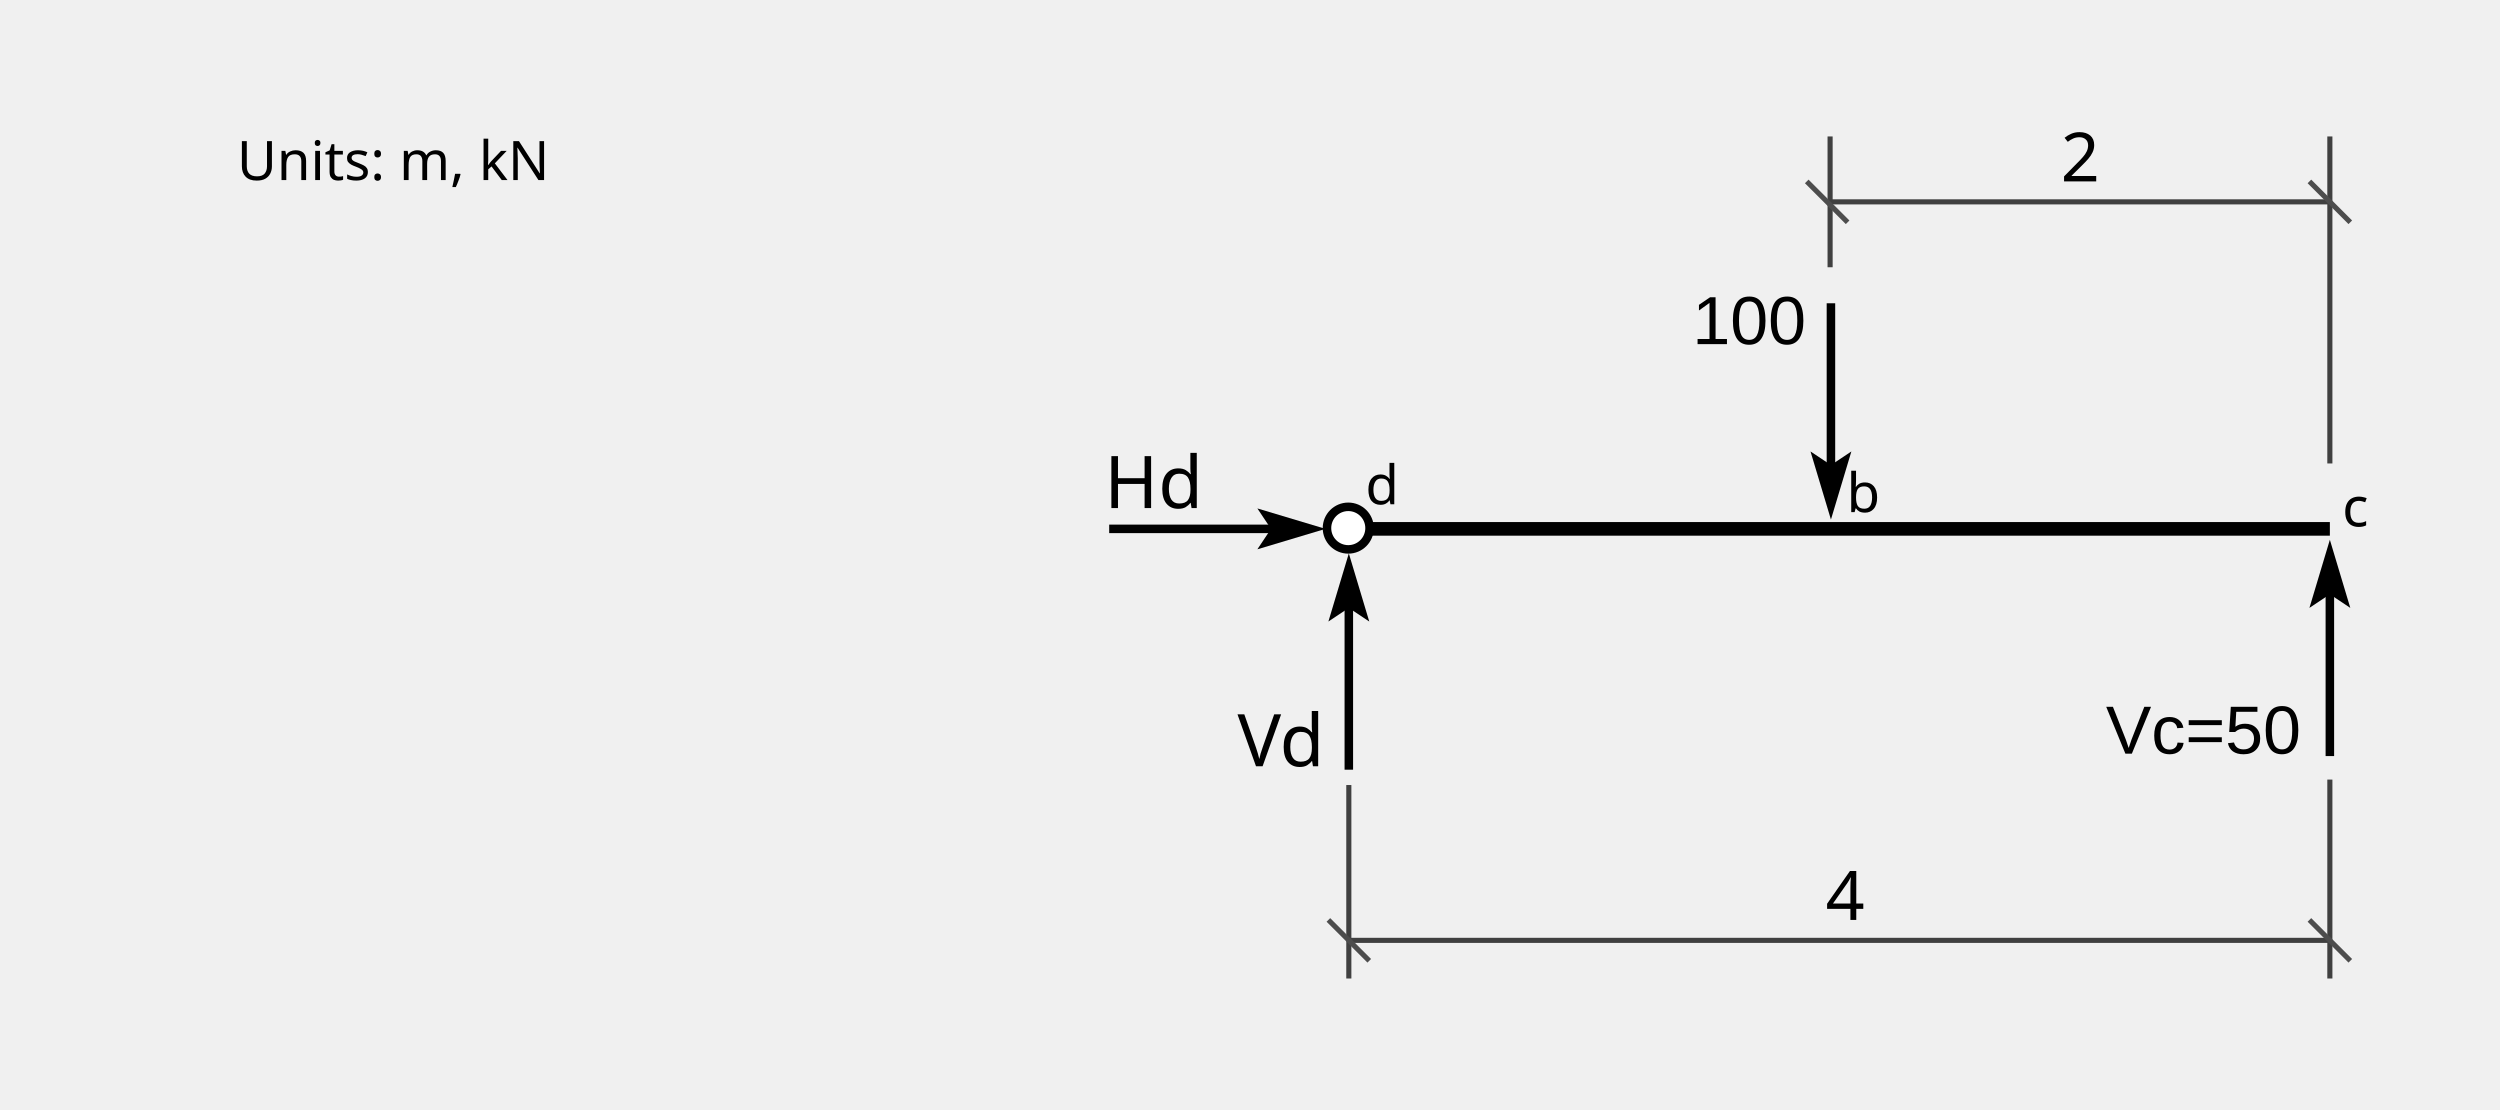
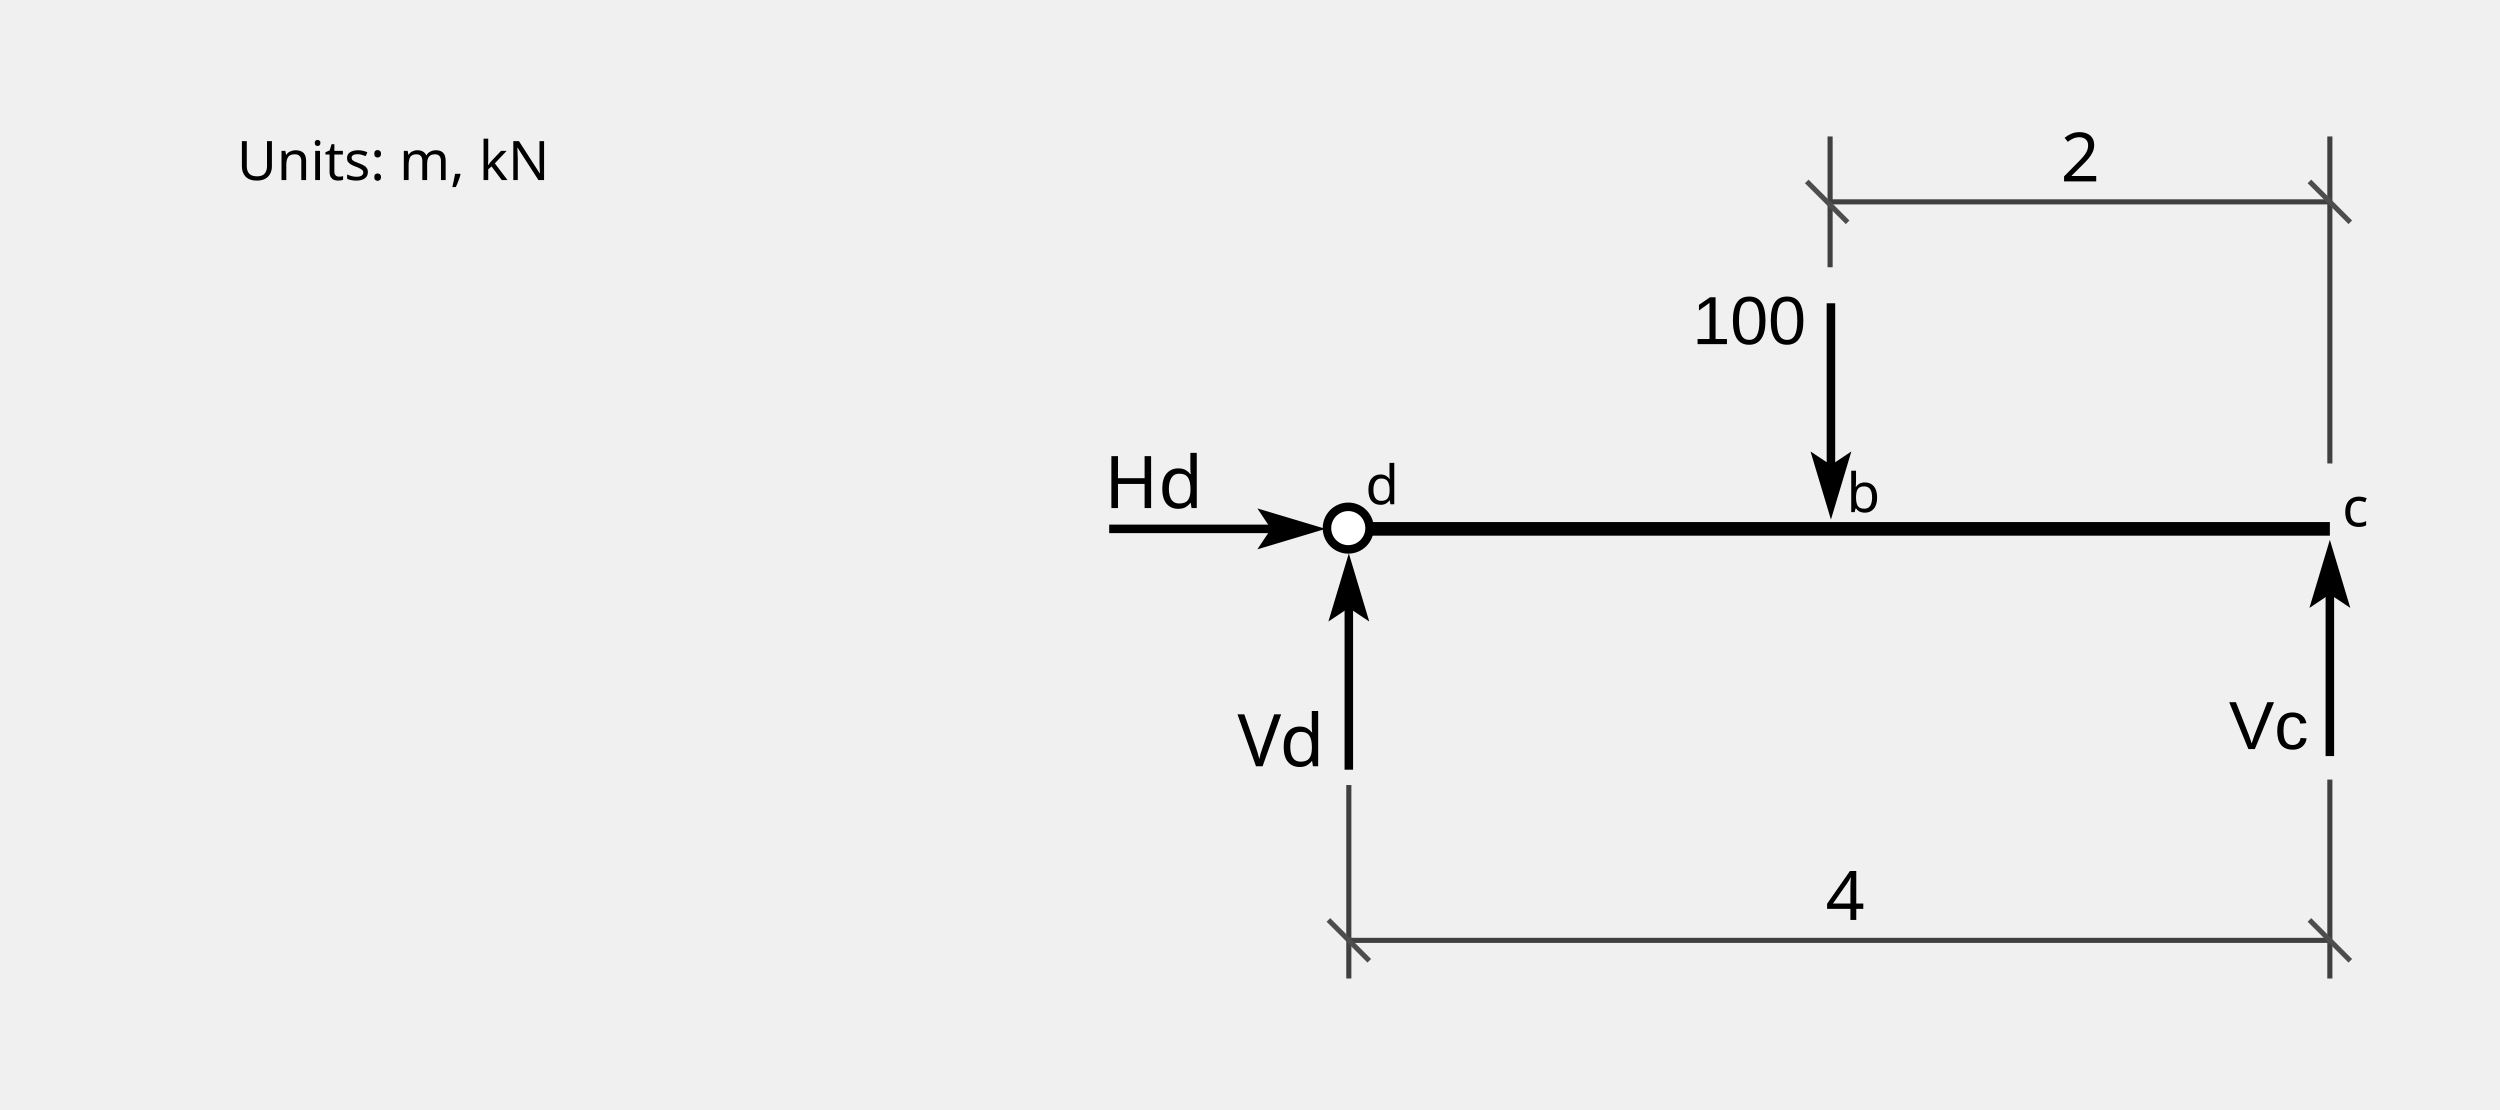
<svg xmlns="http://www.w3.org/2000/svg" width="3.822in" height="1.696in" id="svg2" version="1.1" viewBox="0 0 366.959 162.822">
  <defs id="defs4">
    <marker id="CLArrowEnd" markerUnits="userSpaceOnUse" markerWidth="10" markerHeight="6" orient="auto" viewBox="0 0 10 6" refX="7" refY="3">
      <path d="M 0,0 10,3 0,6 2,3 Z" id="path3451" />
    </marker>
    <marker id="marker4507" markerUnits="userSpaceOnUse" markerWidth="10" markerHeight="6" orient="auto" viewBox="0 0 10 6" refX="7" refY="3">
      <path d="M 0,0 10,3 0,6 2,3 Z" id="path4509" />
    </marker>
    <marker id="marker4511" markerUnits="userSpaceOnUse" markerWidth="10" markerHeight="6" orient="auto" viewBox="0 0 10 6" refX="7" refY="3">
      <path d="M 0,0 10,3 0,6 2,3 Z" id="path4513" />
    </marker>
    <marker id="marker4515" markerUnits="userSpaceOnUse" markerWidth="10" markerHeight="6" orient="auto" viewBox="0 0 10 6" refX="7" refY="3">
      <path d="M 0,0 10,3 0,6 2,3 Z" id="path4517" />
    </marker>
    <marker orient="auto" refY="0" refX="0" id="DimensionTick" style="overflow:visible">
      <path d="M 0,0 8,8" style="stroke:#4d4d4d;stroke-width:1px;marker-start:none" transform="translate(-4,-4)" id="path6" />
    </marker>
    <marker orient="auto" refY="0" refX="0" id="TrussNodeS" markerUnits="userSpaceOnUse" style="overflow:visible">
      <circle cx="0" cy="0" r="3" style="fill:#ffffff;stroke:#000000;stroke-width:1" id="circle9" />
    </marker>
    <marker orient="auto" refY="0" refX="0" id="TrussNodeM" markerUnits="userSpaceOnUse" style="overflow:visible">
      <circle cx="0" cy="0" r="4" style="fill:#ffffff;stroke:#000000;stroke-width:1" id="circle12" />
    </marker>
    <pattern id="black-stripes-on-red" x="0" y="0" width="18" height="18" patternUnits="userSpaceOnUse">
      <path id="path3006" d="M 0,0 18,0 18,18 0,18 z" style="fill:#ff0000;stroke:none" />
      <path id="path3008" d="M 0,9 9,0 11,0 0,11 z" style="fill:#000000;stroke:none" />
      <path id="path5234" d="m 9,18 9,-9 0,2 -7,7 z" style="fill:#000000;stroke:none" />
    </pattern>
    <marker refY="3" refX="7" viewBox="0 0 10 6" orient="auto" markerHeight="6" markerWidth="10" markerUnits="userSpaceOnUse" id="CLArrowEnd-3">
      <path id="path3451-5" d="M 0,0 10,3 0,6 2,3 Z" />
    </marker>
    <marker id="MLArrowEnd" markerUnits="userSpaceOnUse" markerWidth="10" markerHeight="6" orient="auto" viewBox="0 0 10 6" refX="2" refY="3">
      <path d="M 0,0 10,3 0,6 2,3 Z" id="path3454" />
    </marker>
  </defs>
  <g id="layer1" transform="translate(-90.01456,-48.37812)">
    <path style="color:#000000;clip-rule:nonzero;display:inline;overflow:visible;visibility:visible;opacity:1;isolation:auto;mix-blend-mode:normal;color-interpolation:sRGB;color-interpolation-filters:linearRGB;solid-color:#000000;solid-opacity:1;fill:none;fill-opacity:1;fill-rule:evenodd;stroke:#000000;stroke-width:2;stroke-linecap:butt;stroke-linejoin:miter;stroke-miterlimit:4;stroke-dasharray:none;stroke-dashoffset:0;stroke-opacity:1;color-rendering:auto;image-rendering:auto;shape-rendering:auto;text-rendering:auto;enable-background:accumulate" d="M 288,126 H 432" id="path37" />
    <g transform="translate(22.49914)" id="g6504">
      <path style="fill:none;stroke:#000000;stroke-width:1.25;marker-end:url(#CLArrowEnd-3)" class="cload" d="m 336.267,92.886 v 28.75" id="path3507-4" />
      <text style="font-weight:bold;font-size:10px;line-height:0%;font-family:Verdana, Arial;text-align:center;text-anchor:middle;fill:#000000;stroke-width:1.25" y="98.886" x="324.267" class="dim" id="text3509-3">
        <tspan style="font-style:normal;font-variant:normal;font-weight:normal;font-stretch:normal;font-family:Verdana, Arial;-inkscape-font-specification:'Verdana, Arial';stroke-width:1.25" id="tspan6326">100</tspan>
      </text>
    </g>
    <path id="path6328" d="M 358.643,87.6 V 68.4" style="color:#000000;clip-rule:nonzero;display:inline;overflow:visible;visibility:visible;opacity:1;isolation:auto;mix-blend-mode:normal;color-interpolation:sRGB;color-interpolation-filters:linearRGB;solid-color:#000000;solid-opacity:1;fill:none;fill-opacity:1;fill-rule:evenodd;stroke:#404040;stroke-width:0.75;stroke-linecap:butt;stroke-linejoin:miter;stroke-miterlimit:4;stroke-dasharray:none;stroke-dashoffset:0;stroke-opacity:1;color-rendering:auto;image-rendering:auto;shape-rendering:auto;text-rendering:auto;enable-background:accumulate" />
    <path id="path6330" d="m 432,116.4 v -48" style="color:#000000;clip-rule:nonzero;display:inline;overflow:visible;visibility:visible;opacity:1;isolation:auto;mix-blend-mode:normal;color-interpolation:sRGB;color-interpolation-filters:linearRGB;solid-color:#000000;solid-opacity:1;fill:none;fill-opacity:1;fill-rule:evenodd;stroke:#404040;stroke-width:0.75;stroke-linecap:butt;stroke-linejoin:miter;stroke-miterlimit:4;stroke-dasharray:none;stroke-dashoffset:0;stroke-opacity:1;color-rendering:auto;image-rendering:auto;shape-rendering:auto;text-rendering:auto;enable-background:accumulate" />
    <path id="path6332" d="M 358.214,78 H 432" style="color:#000000;clip-rule:nonzero;display:inline;overflow:visible;visibility:visible;opacity:1;isolation:auto;mix-blend-mode:normal;color-interpolation:sRGB;color-interpolation-filters:linearRGB;solid-color:#000000;solid-opacity:1;fill:none;fill-opacity:1;fill-rule:evenodd;stroke:#404040;stroke-width:0.75;stroke-linecap:butt;stroke-linejoin:miter;stroke-miterlimit:4;stroke-dasharray:none;stroke-dashoffset:0;stroke-opacity:1;marker-start:url(#DimensionTick);marker-mid:url(#DimensionTick);marker-end:url(#DimensionTick);color-rendering:auto;image-rendering:auto;shape-rendering:auto;text-rendering:auto;enable-background:accumulate" />
    <text id="text6336" y="75" x="392.5" style="font-style:normal;font-variant:normal;font-weight:normal;font-stretch:normal;font-size:10px;line-height:13.333px;font-family:Verdana;-inkscape-font-specification:Verdana;letter-spacing:0px;word-spacing:0px;fill:#000000;fill-opacity:1;stroke:none;stroke-width:1px;stroke-linecap:butt;stroke-linejoin:miter;stroke-opacity:1" xml:space="preserve">
      <tspan style="stroke-width:1px" y="75" x="392.5" id="tspan6334">2</tspan>
    </text>
    <text xml:space="preserve" style="font-style:normal;font-variant:normal;font-weight:normal;font-stretch:normal;font-size:10px;line-height:14.667px;font-family:Verdana;-inkscape-font-specification:Verdana;letter-spacing:0px;word-spacing:0px;fill:#000000;fill-opacity:1;stroke:none;stroke-width:1px;stroke-linecap:butt;stroke-linejoin:miter;stroke-opacity:1" x="153.6" y="154.8" id="text6168" transform="translate(135.9,6.6)">
      <tspan id="tspan6166" x="153.6" y="165.007" style="font-size:10.667px;line-height:17.333px" />
    </text>
    <text xml:space="preserve" style="font-style:normal;font-variant:normal;font-weight:normal;font-stretch:normal;font-size:5.333px;line-height:24px;font-family:Verdana;-inkscape-font-specification:Verdana;letter-spacing:0px;word-spacing:0px;fill:#000000;fill-opacity:1;stroke:none;stroke-width:1px;stroke-linecap:butt;stroke-linejoin:miter;stroke-opacity:1" x="361.057" y="123.545" id="text6176">
      <tspan id="tspan6174" x="361.057" y="123.545" style="font-size:8px">b</tspan>
    </text>
    <text xml:space="preserve" style="font-style:normal;font-variant:normal;font-weight:normal;font-stretch:normal;font-size:5.333px;line-height:13.333px;font-family:Verdana;-inkscape-font-specification:Verdana;letter-spacing:0px;word-spacing:0px;fill:#000000;fill-opacity:1;stroke:none;stroke-width:1px;stroke-linecap:butt;stroke-linejoin:miter;stroke-opacity:1" x="433.825" y="125.641" id="text6180">
      <tspan id="tspan6178" x="433.825" y="125.641" style="font-size:8px">c</tspan>
    </text>
    <path style="stroke-linejoin:miter;text-rendering:auto;color-rendering:auto;fill-opacity:1;color:#000000;shape-rendering:auto;solid-color:#000000;stroke:#404040;stroke-linecap:butt;stroke-width:0.75;color-interpolation-filters:linearRGB;fill:none;solid-opacity:1;fill-rule:evenodd;mix-blend-mode:normal;stroke-miterlimit:4;opacity:1;visibility:visible;clip-rule:nonzero;image-rendering:auto;overflow:visible;stroke-opacity:1;isolation:auto;stroke-dashoffset:0;stroke-dasharray:none;enable-background:accumulate;display:inline;color-interpolation:sRGB" d="M 432,162.8 V 192" id="path6184" />
    <path style="fill:none;stroke:#000000;stroke-width:1.25;marker-end:url(#CLArrowEnd-3)" class="cload" d="M 288,161.35 V 132.6" id="path6681" />
    <path id="path6689" d="m 252.826,126 h 28.75" class="cload" style="fill:none;stroke:#000000;stroke-width:1.25;marker-end:url(#CLArrowEnd-3)" />
    <path id="path6720" d="M 432,159.35 V 130.6" class="cload" style="fill:none;stroke:#000000;stroke-width:1.25;marker-end:url(#CLArrowEnd-3)" />
-     <text id="text6724" class="dim" x="413.441" y="158.994" style="font-weight:bold;font-size:10px;line-height:0%;font-family:Verdana, Arial;text-align:center;text-anchor:middle;fill:#000000;stroke-width:1.25">
-       <tspan id="tspan6722" style="font-style:normal;font-variant:normal;font-weight:normal;font-stretch:normal;font-family:Verdana, Arial;-inkscape-font-specification:'Verdana, Arial';stroke-width:1.25">Vc=50</tspan>
+     <text id="text6724" class="dim" x="423.014" y="158.323" style="font-weight:bold;font-size:10px;line-height:0%;font-family:Verdana, Arial;text-align:center;text-anchor:middle;fill:#000000;stroke-width:1.25">
+       <tspan id="tspan6722" style="font-style:normal;font-variant:normal;font-weight:normal;font-stretch:normal;font-family:Verdana, Arial;-inkscape-font-specification:'Verdana, Arial';stroke-width:1.25">Vc</tspan>
    </text>
    <text id="text6800" y="74.8" x="124.8" style="font-style:normal;font-variant:normal;font-weight:normal;font-stretch:normal;font-size:8px;line-height:13.333px;font-family:Verdana;-inkscape-font-specification:Verdana;letter-spacing:0px;word-spacing:0px;fill:#000000;fill-opacity:1;stroke:none;stroke-width:1px;stroke-linecap:butt;stroke-linejoin:miter;stroke-opacity:1" xml:space="preserve">
      <tspan y="74.8" x="124.8" id="tspan6798">Units: m, kN</tspan>
    </text>
    <g transform="matrix(1.25,0,0,1.25,287.9185,125.8878)" id="use3513">
      <circle style="fill:#ffffff;stroke:#000000;stroke-width:1" id="circle3573" r="2.5" cy="0" cx="0" />
    </g>
    <path id="path6963" d="m 288,163.6 v 28.4" style="color:#000000;clip-rule:nonzero;display:inline;overflow:visible;visibility:visible;opacity:1;isolation:auto;mix-blend-mode:normal;color-interpolation:sRGB;color-interpolation-filters:linearRGB;solid-color:#000000;solid-opacity:1;fill:none;fill-opacity:1;fill-rule:evenodd;stroke:#404040;stroke-width:0.75;stroke-linecap:butt;stroke-linejoin:miter;stroke-miterlimit:4;stroke-dasharray:none;stroke-dashoffset:0;stroke-opacity:1;color-rendering:auto;image-rendering:auto;shape-rendering:auto;text-rendering:auto;enable-background:accumulate" />
    <path id="path6965" d="M 288,186.4 H 432" style="color:#000000;clip-rule:nonzero;display:inline;overflow:visible;visibility:visible;opacity:1;isolation:auto;mix-blend-mode:normal;color-interpolation:sRGB;color-interpolation-filters:linearRGB;solid-color:#000000;solid-opacity:1;fill:none;fill-opacity:1;fill-rule:evenodd;stroke:#404040;stroke-width:0.75;stroke-linecap:butt;stroke-linejoin:miter;stroke-miterlimit:4;stroke-dasharray:none;stroke-dashoffset:0;stroke-opacity:1;marker-start:url(#DimensionTick);marker-mid:url(#DimensionTick);marker-end:url(#DimensionTick);color-rendering:auto;image-rendering:auto;shape-rendering:auto;text-rendering:auto;enable-background:accumulate" />
    <text id="text6969" y="183.4" x="358" style="font-style:normal;font-variant:normal;font-weight:normal;font-stretch:normal;font-size:10px;line-height:13.333px;font-family:Verdana;-inkscape-font-specification:Verdana;letter-spacing:0px;word-spacing:0px;fill:#000000;fill-opacity:1;stroke:none;stroke-width:1px;stroke-linecap:butt;stroke-linejoin:miter;stroke-opacity:1" xml:space="preserve">
      <tspan y="183.4" x="358" id="tspan6967">4</tspan>
    </text>
    <text xml:space="preserve" style="font-style:normal;font-variant:normal;font-weight:normal;font-stretch:normal;font-size:8px;line-height:13.333px;font-family:Verdana;-inkscape-font-specification:Verdana;letter-spacing:0px;word-spacing:0px;fill:#000000;fill-opacity:1;stroke:none;stroke-width:1px;stroke-linecap:butt;stroke-linejoin:miter;stroke-opacity:1" x="290.438" y="122.392" id="text7131">
      <tspan id="tspan7129" x="290.438" y="122.392">d</tspan>
    </text>
    <text xml:space="preserve" style="font-style:normal;font-variant:normal;font-weight:normal;font-stretch:normal;font-size:10.667px;line-height:13.333px;font-family:Verdana;-inkscape-font-specification:Verdana;letter-spacing:0px;word-spacing:0px;fill:#000000;fill-opacity:1;stroke:none;stroke-width:1px;stroke-linecap:butt;stroke-linejoin:miter;stroke-opacity:1" x="252.119" y="122.95" id="text105">
      <tspan id="tspan103" x="252.119" y="122.95">Hd</tspan>
    </text>
    <text xml:space="preserve" style="font-style:normal;font-variant:normal;font-weight:normal;font-stretch:normal;font-size:10.667px;line-height:13.333px;font-family:Verdana;-inkscape-font-specification:Verdana;letter-spacing:0px;word-spacing:0px;fill:#000000;fill-opacity:1;stroke:none;stroke-width:1px;stroke-linecap:butt;stroke-linejoin:miter;stroke-opacity:1" x="271.655" y="160.846" id="text109">
      <tspan id="tspan107" x="271.655" y="160.846">Vd</tspan>
    </text>
  </g>
</svg>
